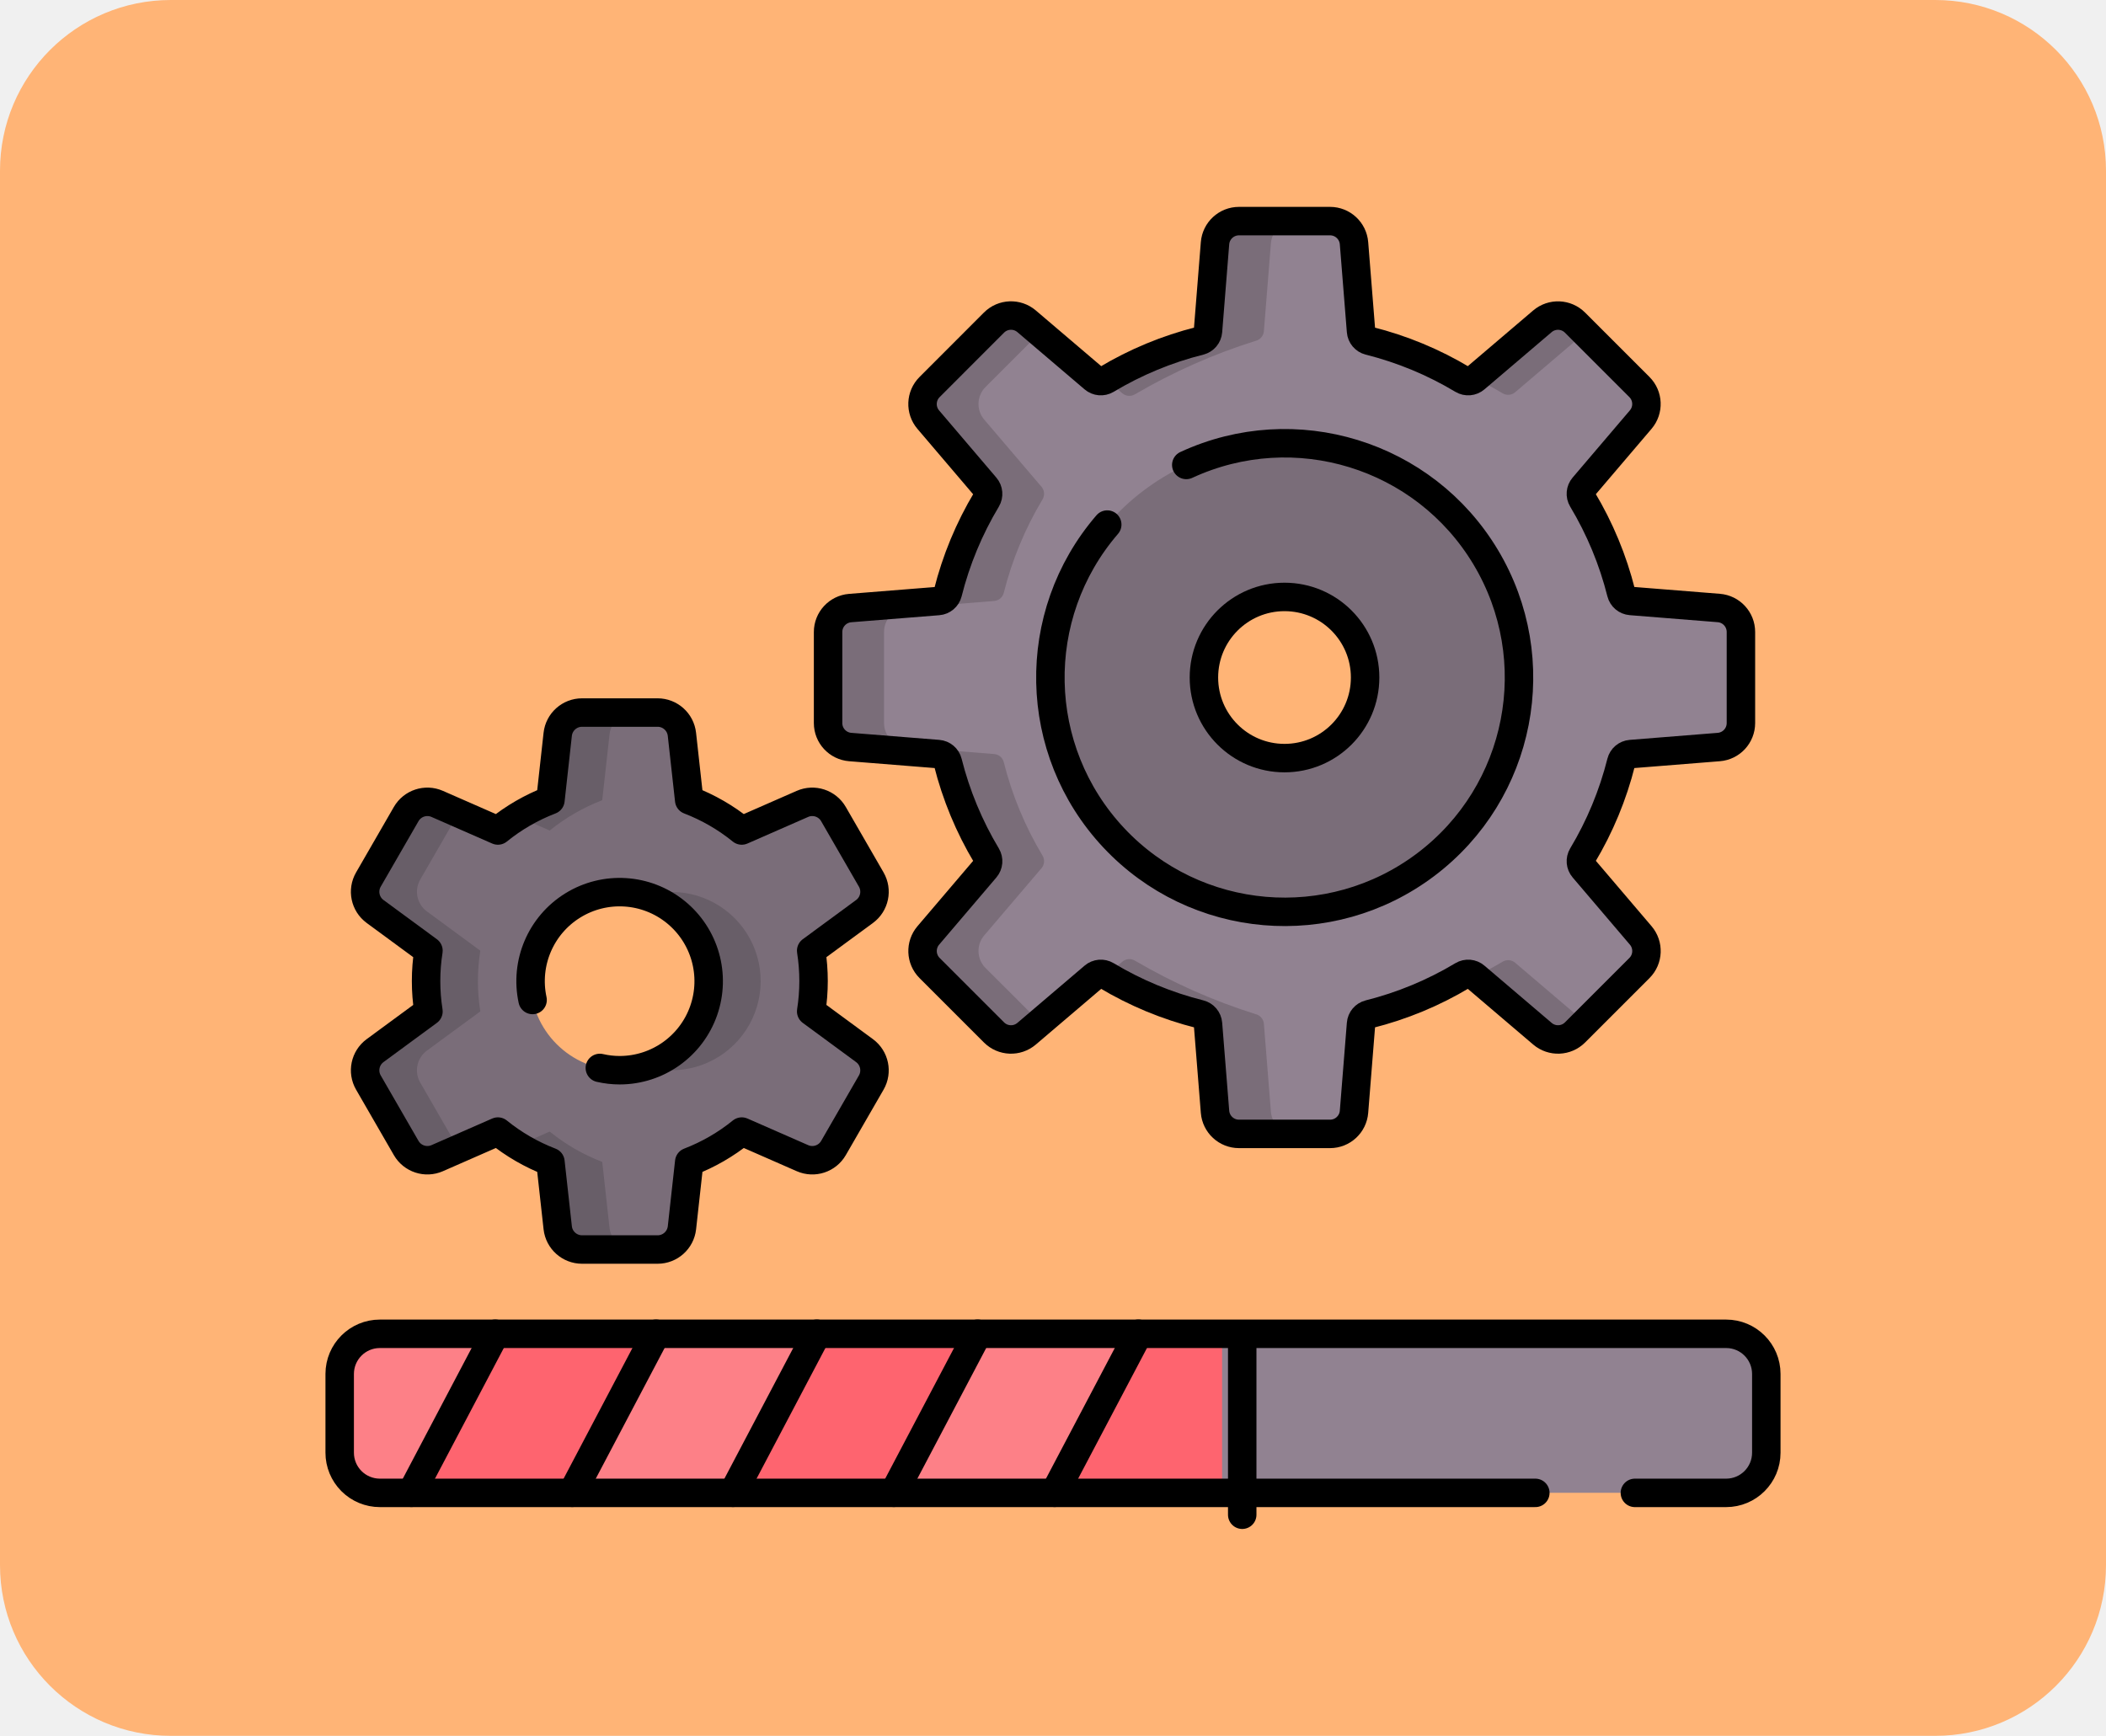
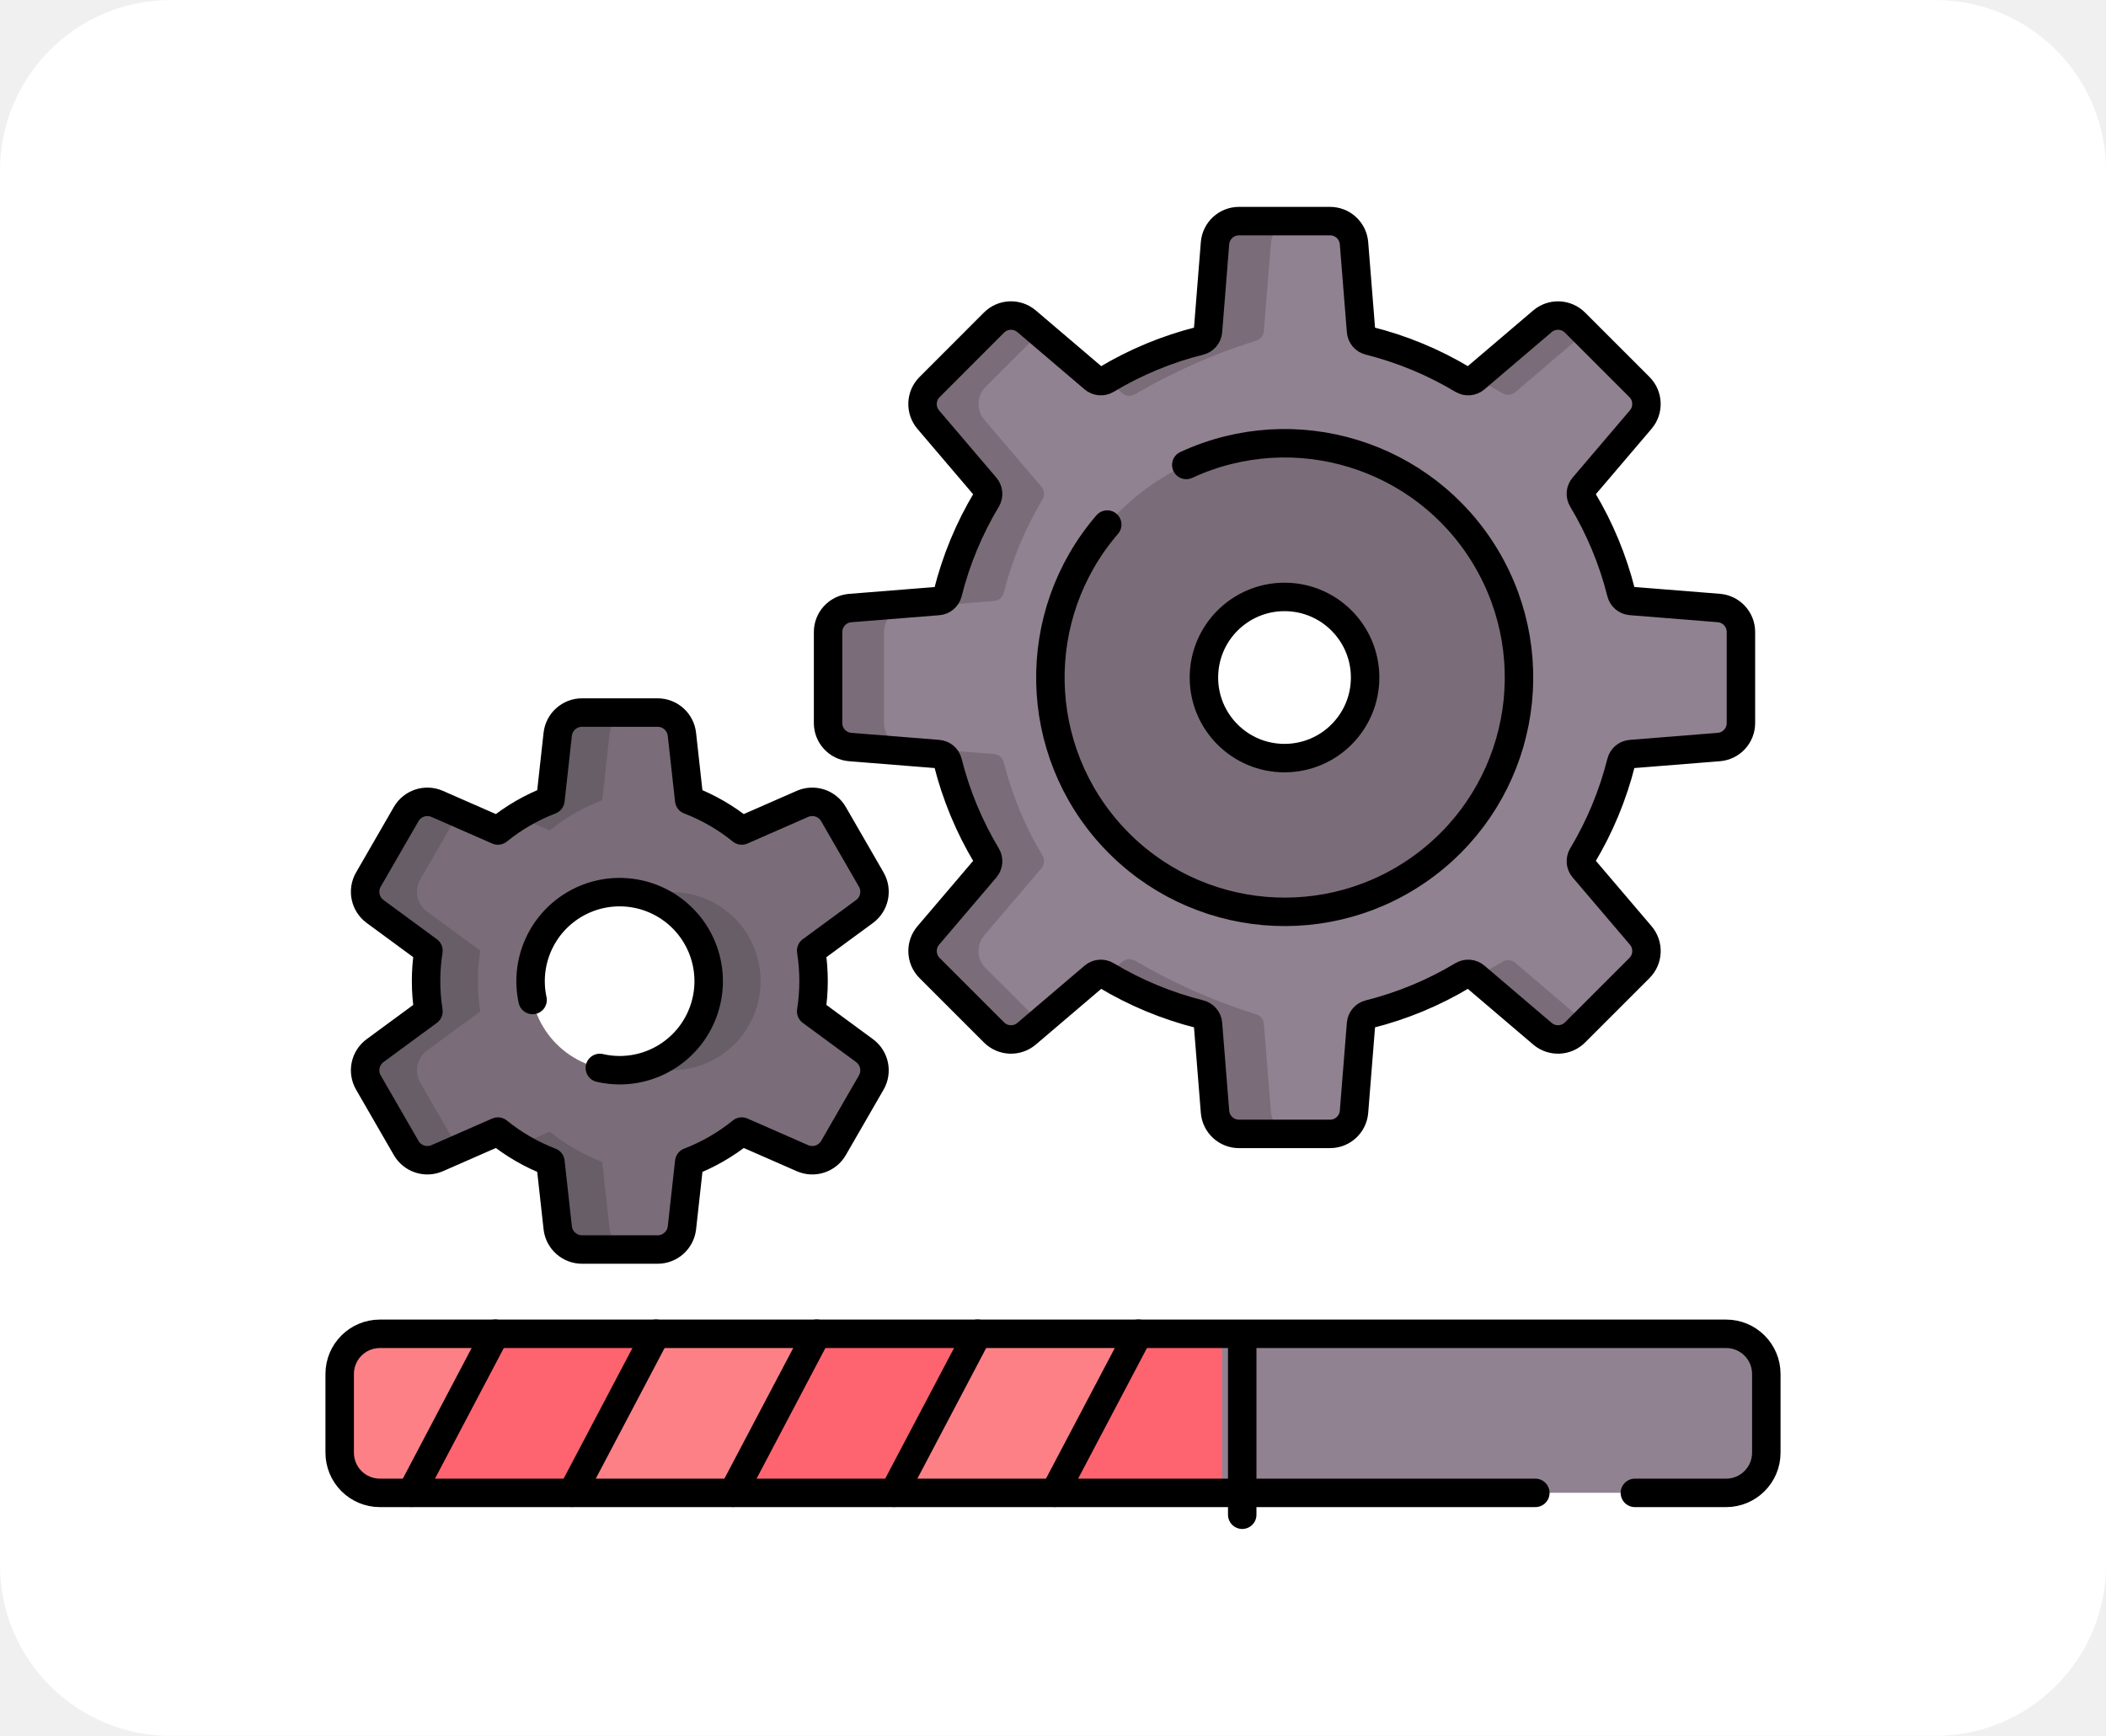
<svg xmlns="http://www.w3.org/2000/svg" width="74" height="61" viewBox="0 0 74 61">
-   <g id="Grupo_1070552" data-name="Grupo 1070552" transform="translate(-611 -1586.201)">
-     <g id="Grupo_1070033" data-name="Grupo 1070033" transform="translate(0 -449)">
-       <rect id="Rectángulo_373664" data-name="Rectángulo 373664" width="74" height="61" rx="6" transform="translate(611 2035.201)" fill="#ffb476" />
-       <g id="engranajes" transform="translate(615.436 2008.505)">
-         <path id="Trazado_773681" data-name="Trazado 773681" d="M316.3,423.516v2.767a1.412,1.412,0,0,1-1.412,1.412H297.18l-1.989-2.795,1.989-2.8h17.71A1.412,1.412,0,0,1,316.3,423.516Z" transform="translate(-258.674 -348.54)" fill="#918291" />
-         <path id="Trazado_773682" data-name="Trazado 773682" d="M38.506,422.1v5.59H8.912A1.412,1.412,0,0,1,7.5,426.28v-2.767A1.411,1.411,0,0,1,8.912,422.1Z" transform="translate(0 -348.537)" fill="#fe646f" />
-         <path id="Trazado_773683" data-name="Trazado 773683" d="M88.512,427.7l2.945-5.591h5.65L94.162,427.7" transform="translate(-72.841 -348.54)" fill="#fd8087" />
-         <path id="Trazado_773684" data-name="Trazado 773684" d="M12.966,422.1l-2.943,5.59H8.912A1.412,1.412,0,0,1,7.5,426.28v-2.767A1.411,1.411,0,0,1,8.912,422.1Z" transform="translate(0 -348.537)" fill="#fd8087" />
-         <path id="Trazado_773685" data-name="Trazado 773685" d="M200.54,427.7l2.945-5.591h5.65L206.19,427.7" transform="translate(-173.569 -348.54)" fill="#fd8087" />
-         <path id="Trazado_773686" data-name="Trazado 773686" d="M53.01,427.7h3.206a1.412,1.412,0,0,0,1.412-1.412v-2.767a1.411,1.411,0,0,0-1.412-1.411H8.912A1.411,1.411,0,0,0,7.5,423.519v2.767A1.412,1.412,0,0,0,8.912,427.7h40.6" transform="translate(0 -348.542)" fill="none" stroke="#000" stroke-linecap="round" stroke-linejoin="round" stroke-miterlimit="10" stroke-width="1" />
-         <line id="Línea_353" data-name="Línea 353" y2="6.164" transform="translate(39.213 73.762)" fill="none" stroke="#000" stroke-linecap="round" stroke-linejoin="round" stroke-miterlimit="10" stroke-width="1" />
-         <line id="Línea_354" data-name="Línea 354" x1="2.945" y2="5.59" transform="translate(32.62 73.565)" fill="none" stroke="#000" stroke-linecap="round" stroke-linejoin="round" stroke-miterlimit="10" stroke-width="1" />
-         <line id="Línea_355" data-name="Línea 355" x1="2.945" y2="5.59" transform="translate(26.971 73.565)" fill="none" stroke="#000" stroke-linecap="round" stroke-linejoin="round" stroke-miterlimit="10" stroke-width="1" />
-         <line id="Línea_356" data-name="Línea 356" x1="2.945" y2="5.59" transform="translate(21.321 73.565)" fill="none" stroke="#000" stroke-linecap="round" stroke-linejoin="round" stroke-miterlimit="10" stroke-width="1" />
-         <line id="Línea_357" data-name="Línea 357" x1="2.945" y2="5.59" transform="translate(15.671 73.565)" fill="none" stroke="#000" stroke-linecap="round" stroke-linejoin="round" stroke-miterlimit="10" stroke-width="1" />
-         <line id="Línea_358" data-name="Línea 358" x1="2.945" y2="5.59" transform="translate(10.021 73.565)" fill="none" stroke="#000" stroke-linecap="round" stroke-linejoin="round" stroke-miterlimit="10" stroke-width="1" />
-         <g id="Grupo_1065473" data-name="Grupo 1065473" transform="translate(8.393 34.467)">
-           <g id="Grupo_1065470" data-name="Grupo 1065470" transform="translate(16.268 0)">
-             <path id="Trazado_773687" data-name="Trazado 773687" d="M208.944,48.062l-3.092-.248a.379.379,0,0,1-.338-.284,12.147,12.147,0,0,0-1.362-3.286.379.379,0,0,1,.037-.441l2.013-2.362a.845.845,0,0,0-.046-1.145l-2.263-2.263a.846.846,0,0,0-1.146-.046L200.385,40a.381.381,0,0,1-.441.037,12.126,12.126,0,0,0-3.286-1.363.379.379,0,0,1-.286-.338l-.246-3.09a.846.846,0,0,0-.842-.778h-3.2a.847.847,0,0,0-.843.778l-.246,3.09a.378.378,0,0,1-.285.338,12.129,12.129,0,0,0-3.286,1.363.381.381,0,0,1-.441-.037l-2.361-2.013a.846.846,0,0,0-1.146.046L181.212,40.3a.845.845,0,0,0-.046,1.145l2.013,2.362a.379.379,0,0,1,.037.441,12.143,12.143,0,0,0-1.362,3.286.379.379,0,0,1-.338.284l-3.092.248a.845.845,0,0,0-.777.842v3.2a.844.844,0,0,0,.777.841l3.092.248a.379.379,0,0,1,.338.284,12.164,12.164,0,0,0,1.362,3.287.38.38,0,0,1-.037.441l-2.013,2.361a.845.845,0,0,0,.046,1.145l2.263,2.263a.846.846,0,0,0,1.146.046l2.361-2.012a.382.382,0,0,1,.441-.038,12.13,12.13,0,0,0,3.286,1.363.379.379,0,0,1,.285.338l.246,3.092a.847.847,0,0,0,.843.777h3.2a.846.846,0,0,0,.842-.777l.246-3.092a.379.379,0,0,1,.286-.338,12.127,12.127,0,0,0,3.286-1.363.382.382,0,0,1,.441.038l2.361,2.012a.846.846,0,0,0,1.146-.046l2.263-2.263a.845.845,0,0,0,.046-1.145l-2.013-2.361a.38.38,0,0,1-.037-.441,12.166,12.166,0,0,0,1.362-3.287.379.379,0,0,1,.338-.284l3.092-.248a.844.844,0,0,0,.777-.841V48.9A.845.845,0,0,0,208.944,48.062Zm-15.259,5.275a2.832,2.832,0,1,1,2.831-2.832A2.832,2.832,0,0,1,193.685,53.336Z" transform="translate(-177.647 -34.467)" fill="#918291" />
-             <g id="Grupo_1065469" data-name="Grupo 1065469" transform="translate(0 0)">
-               <path id="Trazado_773688" data-name="Trazado 773688" d="M404.488,292.041a.38.38,0,0,0-.441-.037q-.468.28-.962.519l2.362,2.012a.845.845,0,0,0,1.145-.046l.354-.354Z" transform="translate(-380.346 -265.98)" fill="#7a6d79" />
-               <path id="Trazado_773689" data-name="Trazado 773689" d="M404.49,70.063a.38.38,0,0,1-.441.037q-.468-.28-.962-.519l2.361-2.012a.845.845,0,0,1,1.146.046l.354.354Z" transform="translate(-380.348 -64.05)" fill="#7a6d79" />
-               <path id="Trazado_773690" data-name="Trazado 773690" d="M183.178,90.293a.845.845,0,0,1-.046-1.146l2.012-2.361a.38.38,0,0,0,.037-.441,12.137,12.137,0,0,1-1.363-3.286.378.378,0,0,0-.338-.285l-3.091-.247a.845.845,0,0,1-.778-.842v-3.2a.845.845,0,0,1,.778-.843l3.091-.247a.378.378,0,0,0,.338-.285,12.144,12.144,0,0,1,1.363-3.286.38.38,0,0,0-.037-.441l-2.012-2.361a.845.845,0,0,1,.046-1.146l1.91-1.91-.469-.4a.845.845,0,0,0-1.146.046l-2.263,2.264a.845.845,0,0,0-.046,1.145l2.012,2.361a.38.38,0,0,1,.037.441,12.136,12.136,0,0,0-1.363,3.286.378.378,0,0,1-.337.285l-3.091.247a.845.845,0,0,0-.778.843v3.2a.845.845,0,0,0,.778.842l3.091.247a.378.378,0,0,1,.337.285,12.142,12.142,0,0,0,1.363,3.286.381.381,0,0,1-.037.441l-2.012,2.361a.845.845,0,0,0,.046,1.145l2.263,2.263a.845.845,0,0,0,1.146.046l.469-.4Z" transform="translate(-177.645 -64.047)" fill="#7a6d79" />
-               <path id="Trazado_773691" data-name="Trazado 773691" d="M281.2,297.722h-1.968a.845.845,0,0,1-.843-.778l-.247-3.091a.378.378,0,0,0-.285-.337,12.144,12.144,0,0,1-3.286-1.363l.565-.481a.38.38,0,0,1,.441-.037,20.631,20.631,0,0,0,4.248,1.882.378.378,0,0,1,.285.337l.247,3.091A.845.845,0,0,0,281.2,297.722Z" transform="translate(-264.797 -265.648)" fill="#7a6d79" />
-               <path id="Trazado_773692" data-name="Trazado 773692" d="M281.2,34.469h-1.968a.845.845,0,0,0-.843.778l-.247,3.091a.378.378,0,0,1-.285.337,12.143,12.143,0,0,0-3.286,1.363l.565.481a.38.38,0,0,0,.441.037,20.624,20.624,0,0,1,4.248-1.882.378.378,0,0,0,.285-.337l.247-3.091A.845.845,0,0,1,281.2,34.469Z" transform="translate(-264.797 -34.469)" fill="#7a6d79" />
-             </g>
-             <path id="Trazado_773693" data-name="Trazado 773693" d="M208.94,48.064l-3.091-.247a.379.379,0,0,1-.338-.285,12.122,12.122,0,0,0-1.363-3.286.379.379,0,0,1,.037-.441l2.012-2.362a.845.845,0,0,0-.046-1.145l-2.263-2.263a.845.845,0,0,0-1.145-.046L200.382,40a.379.379,0,0,1-.441.038,12.119,12.119,0,0,0-3.286-1.363.379.379,0,0,1-.285-.338l-.247-3.091a.845.845,0,0,0-.842-.778h-3.2a.845.845,0,0,0-.842.778l-.247,3.091a.379.379,0,0,1-.285.338,12.123,12.123,0,0,0-3.286,1.363.379.379,0,0,1-.441-.038l-2.362-2.012a.845.845,0,0,0-1.145.046L181.209,40.3a.845.845,0,0,0-.046,1.145l2.012,2.362a.379.379,0,0,1,.038.441,12.12,12.12,0,0,0-1.363,3.286.379.379,0,0,1-.338.285l-3.091.247a.845.845,0,0,0-.778.842v3.2a.845.845,0,0,0,.778.842l3.091.247a.379.379,0,0,1,.338.285,12.125,12.125,0,0,0,1.363,3.286.379.379,0,0,1-.037.441l-2.012,2.362a.845.845,0,0,0,.046,1.145l2.263,2.263a.845.845,0,0,0,1.145.046l2.362-2.012a.379.379,0,0,1,.441-.038,12.119,12.119,0,0,0,3.286,1.363.379.379,0,0,1,.285.338l.247,3.091a.845.845,0,0,0,.842.778h3.2a.845.845,0,0,0,.842-.778l.247-3.091a.379.379,0,0,1,.285-.338,12.124,12.124,0,0,0,3.286-1.363.379.379,0,0,1,.441.038l2.362,2.012a.845.845,0,0,0,1.145-.046l2.263-2.263a.845.845,0,0,0,.046-1.145l-2.012-2.362a.379.379,0,0,1-.038-.441,12.117,12.117,0,0,0,1.363-3.286.379.379,0,0,1,.338-.285l3.091-.247a.845.845,0,0,0,.778-.842v-3.2A.845.845,0,0,0,208.94,48.064Z" transform="translate(-177.643 -34.469)" fill="none" stroke="#000" stroke-linecap="round" stroke-linejoin="round" stroke-miterlimit="10" stroke-width="1" />
-             <path id="Trazado_773694" data-name="Trazado 773694" d="M263.309,111.912a8.226,8.226,0,1,0,8.226,8.226A8.227,8.227,0,0,0,263.309,111.912Zm0,11.058a2.832,2.832,0,1,1,2.831-2.832A2.832,2.832,0,0,1,263.309,122.97Z" transform="translate(-247.271 -104.101)" fill="#7a6d79" />
-             <circle id="Elipse_5990" data-name="Elipse 5990" cx="2.832" cy="2.832" r="2.832" transform="translate(13.206 13.206)" fill="none" stroke="#000" stroke-linecap="round" stroke-linejoin="round" stroke-miterlimit="10" stroke-width="1" />
-             <path id="Trazado_773695" data-name="Trazado 773695" d="M259.865,112.665a8.233,8.233,0,1,1-2.777,2.095" transform="translate(-247.279 -104.097)" fill="none" stroke="#000" stroke-linecap="round" stroke-linejoin="round" stroke-miterlimit="10" stroke-width="1" />
+   <g id="Grupo_1070749" data-name="Grupo 1070749" transform="translate(-611 -1598)">
+     <rect id="Rectángulo_373664" data-name="Rectángulo 373664" width="74" height="61" rx="6" transform="translate(611 1598)" fill="#fff" />
+     <g id="engranajes" transform="translate(615.436 1571.304)">
+       <path id="Trazado_773681" data-name="Trazado 773681" d="M316.3,423.516v2.767a1.412,1.412,0,0,1-1.412,1.412H297.18l-1.989-2.795,1.989-2.8h17.71A1.412,1.412,0,0,1,316.3,423.516Z" transform="translate(-258.674 -348.54)" fill="#918291" />
+       <path id="Trazado_773682" data-name="Trazado 773682" d="M38.506,422.1v5.59H8.912A1.412,1.412,0,0,1,7.5,426.28v-2.767A1.411,1.411,0,0,1,8.912,422.1Z" transform="translate(0 -348.537)" fill="#fe646f" />
+       <path id="Trazado_773683" data-name="Trazado 773683" d="M88.512,427.7l2.945-5.591h5.65L94.162,427.7" transform="translate(-72.841 -348.54)" fill="#fd8087" />
+       <path id="Trazado_773684" data-name="Trazado 773684" d="M12.966,422.1l-2.943,5.59H8.912A1.412,1.412,0,0,1,7.5,426.28v-2.767A1.411,1.411,0,0,1,8.912,422.1Z" transform="translate(0 -348.537)" fill="#fd8087" />
+       <path id="Trazado_773685" data-name="Trazado 773685" d="M200.54,427.7l2.945-5.591h5.65L206.19,427.7" transform="translate(-173.569 -348.54)" fill="#fd8087" />
+       <path id="Trazado_773686" data-name="Trazado 773686" d="M53.01,427.7h3.206a1.412,1.412,0,0,0,1.412-1.412v-2.767a1.411,1.411,0,0,0-1.412-1.411H8.912A1.411,1.411,0,0,0,7.5,423.519v2.767A1.412,1.412,0,0,0,8.912,427.7h40.6" transform="translate(0 -348.542)" fill="none" stroke="#000" stroke-linecap="round" stroke-linejoin="round" stroke-miterlimit="10" stroke-width="1" />
+       <line id="Línea_353" data-name="Línea 353" y2="6.164" transform="translate(39.213 73.762)" fill="none" stroke="#000" stroke-linecap="round" stroke-linejoin="round" stroke-miterlimit="10" stroke-width="1" />
+       <line id="Línea_354" data-name="Línea 354" x1="2.945" y2="5.59" transform="translate(32.62 73.565)" fill="none" stroke="#000" stroke-linecap="round" stroke-linejoin="round" stroke-miterlimit="10" stroke-width="1" />
+       <line id="Línea_355" data-name="Línea 355" x1="2.945" y2="5.59" transform="translate(26.971 73.565)" fill="none" stroke="#000" stroke-linecap="round" stroke-linejoin="round" stroke-miterlimit="10" stroke-width="1" />
+       <line id="Línea_356" data-name="Línea 356" x1="2.945" y2="5.59" transform="translate(21.321 73.565)" fill="none" stroke="#000" stroke-linecap="round" stroke-linejoin="round" stroke-miterlimit="10" stroke-width="1" />
+       <line id="Línea_357" data-name="Línea 357" x1="2.945" y2="5.59" transform="translate(15.671 73.565)" fill="none" stroke="#000" stroke-linecap="round" stroke-linejoin="round" stroke-miterlimit="10" stroke-width="1" />
+       <line id="Línea_358" data-name="Línea 358" x1="2.945" y2="5.59" transform="translate(10.021 73.565)" fill="none" stroke="#000" stroke-linecap="round" stroke-linejoin="round" stroke-miterlimit="10" stroke-width="1" />
+       <g id="Grupo_1065473" data-name="Grupo 1065473" transform="translate(8.393 34.467)">
+         <g id="Grupo_1065470" data-name="Grupo 1065470" transform="translate(16.268 0)">
+           <path id="Trazado_773687" data-name="Trazado 773687" d="M208.944,48.062l-3.092-.248a.379.379,0,0,1-.338-.284,12.147,12.147,0,0,0-1.362-3.286.379.379,0,0,1,.037-.441l2.013-2.362a.845.845,0,0,0-.046-1.145l-2.263-2.263a.846.846,0,0,0-1.146-.046L200.385,40a.381.381,0,0,1-.441.037,12.126,12.126,0,0,0-3.286-1.363.379.379,0,0,1-.286-.338l-.246-3.09a.846.846,0,0,0-.842-.778h-3.2a.847.847,0,0,0-.843.778l-.246,3.09a.378.378,0,0,1-.285.338,12.129,12.129,0,0,0-3.286,1.363.381.381,0,0,1-.441-.037l-2.361-2.013a.846.846,0,0,0-1.146.046L181.212,40.3a.845.845,0,0,0-.046,1.145l2.013,2.362a.379.379,0,0,1,.037.441,12.143,12.143,0,0,0-1.362,3.286.379.379,0,0,1-.338.284l-3.092.248a.845.845,0,0,0-.777.842v3.2a.844.844,0,0,0,.777.841l3.092.248a.379.379,0,0,1,.338.284,12.164,12.164,0,0,0,1.362,3.287.38.38,0,0,1-.037.441l-2.013,2.361a.845.845,0,0,0,.046,1.145l2.263,2.263a.846.846,0,0,0,1.146.046l2.361-2.012a.382.382,0,0,1,.441-.038,12.13,12.13,0,0,0,3.286,1.363.379.379,0,0,1,.285.338l.246,3.092a.847.847,0,0,0,.843.777h3.2a.846.846,0,0,0,.842-.777l.246-3.092a.379.379,0,0,1,.286-.338,12.127,12.127,0,0,0,3.286-1.363.382.382,0,0,1,.441.038l2.361,2.012a.846.846,0,0,0,1.146-.046l2.263-2.263a.845.845,0,0,0,.046-1.145l-2.013-2.361a.38.38,0,0,1-.037-.441,12.166,12.166,0,0,0,1.362-3.287.379.379,0,0,1,.338-.284l3.092-.248a.844.844,0,0,0,.777-.841V48.9A.845.845,0,0,0,208.944,48.062Zm-15.259,5.275a2.832,2.832,0,1,1,2.831-2.832A2.832,2.832,0,0,1,193.685,53.336Z" transform="translate(-177.647 -34.467)" fill="#918291" />
+           <g id="Grupo_1065469" data-name="Grupo 1065469" transform="translate(0 0)">
+             <path id="Trazado_773688" data-name="Trazado 773688" d="M404.488,292.041a.38.38,0,0,0-.441-.037q-.468.28-.962.519l2.362,2.012a.845.845,0,0,0,1.145-.046l.354-.354Z" transform="translate(-380.346 -265.98)" fill="#7a6d79" />
+             <path id="Trazado_773689" data-name="Trazado 773689" d="M404.49,70.063a.38.38,0,0,1-.441.037q-.468-.28-.962-.519l2.361-2.012a.845.845,0,0,1,1.146.046l.354.354Z" transform="translate(-380.348 -64.05)" fill="#7a6d79" />
+             <path id="Trazado_773690" data-name="Trazado 773690" d="M183.178,90.293a.845.845,0,0,1-.046-1.146l2.012-2.361a.38.38,0,0,0,.037-.441,12.137,12.137,0,0,1-1.363-3.286.378.378,0,0,0-.338-.285l-3.091-.247a.845.845,0,0,1-.778-.842v-3.2a.845.845,0,0,1,.778-.843l3.091-.247a.378.378,0,0,0,.338-.285,12.144,12.144,0,0,1,1.363-3.286.38.38,0,0,0-.037-.441l-2.012-2.361a.845.845,0,0,1,.046-1.146l1.91-1.91-.469-.4a.845.845,0,0,0-1.146.046l-2.263,2.264a.845.845,0,0,0-.046,1.145l2.012,2.361a.38.38,0,0,1,.037.441,12.136,12.136,0,0,0-1.363,3.286.378.378,0,0,1-.337.285l-3.091.247a.845.845,0,0,0-.778.843v3.2a.845.845,0,0,0,.778.842l3.091.247a.378.378,0,0,1,.337.285,12.142,12.142,0,0,0,1.363,3.286.381.381,0,0,1-.037.441l-2.012,2.361a.845.845,0,0,0,.046,1.145l2.263,2.263a.845.845,0,0,0,1.146.046l.469-.4Z" transform="translate(-177.645 -64.047)" fill="#7a6d79" />
+             <path id="Trazado_773691" data-name="Trazado 773691" d="M281.2,297.722h-1.968a.845.845,0,0,1-.843-.778l-.247-3.091a.378.378,0,0,0-.285-.337,12.144,12.144,0,0,1-3.286-1.363l.565-.481a.38.38,0,0,1,.441-.037,20.631,20.631,0,0,0,4.248,1.882.378.378,0,0,1,.285.337l.247,3.091A.845.845,0,0,0,281.2,297.722Z" transform="translate(-264.797 -265.648)" fill="#7a6d79" />
+             <path id="Trazado_773692" data-name="Trazado 773692" d="M281.2,34.469h-1.968a.845.845,0,0,0-.843.778l-.247,3.091a.378.378,0,0,1-.285.337,12.143,12.143,0,0,0-3.286,1.363l.565.481a.38.38,0,0,0,.441.037,20.624,20.624,0,0,1,4.248-1.882.378.378,0,0,0,.285-.337l.247-3.091A.845.845,0,0,1,281.2,34.469Z" transform="translate(-264.797 -34.469)" fill="#7a6d79" />
          </g>
-           <g id="Grupo_1065472" data-name="Grupo 1065472" transform="translate(0 17.27)">
-             <path id="Trazado_773696" data-name="Trazado 773696" d="M33.9,217.572l-1.875-1.378a6.808,6.808,0,0,0,0-2.133l1.875-1.379a.861.861,0,0,0,.235-1.123l-1.327-2.3a.86.86,0,0,0-1.09-.358l-2.133.935a6.832,6.832,0,0,0-1.846-1.066l-.256-2.313a.861.861,0,0,0-.855-.766H23.978a.861.861,0,0,0-.855.766l-.256,2.313a6.832,6.832,0,0,0-1.846,1.066l-2.133-.935a.86.86,0,0,0-1.09.358l-1.327,2.3a.859.859,0,0,0,.235,1.123l1.875,1.379a6.809,6.809,0,0,0,0,2.133l-1.875,1.378a.859.859,0,0,0-.235,1.123L17.8,221a.859.859,0,0,0,1.09.357l2.133-.935a6.775,6.775,0,0,0,1.846,1.066l.256,2.314a.86.86,0,0,0,.855.765h2.655a.86.86,0,0,0,.855-.765l.256-2.314a6.775,6.775,0,0,0,1.846-1.066l2.133.935a.859.859,0,0,0,1.09-.357l1.327-2.3A.861.861,0,0,0,33.9,217.572Zm-8.6.689a3.133,3.133,0,1,1,3.133-3.133A3.132,3.132,0,0,1,25.305,218.261Z" transform="translate(-16.355 -205.693)" fill="#7a6d79" />
-             <g id="Grupo_1065471" data-name="Grupo 1065471" transform="translate(0 0)">
-               <path id="Trazado_773697" data-name="Trazado 773697" d="M115.017,268.173a3.129,3.129,0,0,0-.91.135,3.134,3.134,0,0,1,0,6,3.133,3.133,0,1,0,.91-6.132Z" transform="translate(-104.247 -261.872)" fill="#685e68" />
-               <path id="Trazado_773698" data-name="Trazado 773698" d="M70.627,209.842a6.833,6.833,0,0,1,1.846-1.066l.257-2.313a.861.861,0,0,1,.855-.766h-1.82a.861.861,0,0,0-.855.766l-.256,2.313a6.815,6.815,0,0,0-1.15.573Z" transform="translate(-64.141 -205.697)" fill="#685e68" />
-               <path id="Trazado_773699" data-name="Trazado 773699" d="M72.722,355.06l-.256-2.314a6.775,6.775,0,0,1-1.846-1.066l-1.126.494a6.762,6.762,0,0,0,1.151.573l.256,2.314a.86.86,0,0,0,.855.765h1.82A.86.86,0,0,1,72.722,355.06Z" transform="translate(-64.134 -336.956)" fill="#685e68" />
-               <path id="Trazado_773700" data-name="Trazado 773700" d="M19.616,248.971l-1.327-2.3a.859.859,0,0,1,.235-1.123L20.4,244.17a6.809,6.809,0,0,1,0-2.133l-1.875-1.379a.859.859,0,0,1-.235-1.123l1.327-2.3.019-.03-.75-.329a.86.86,0,0,0-1.09.358l-1.327,2.3a.859.859,0,0,0,.235,1.123l1.875,1.379a6.809,6.809,0,0,0,0,2.133L16.7,245.548a.859.859,0,0,0-.235,1.123l1.327,2.3a.859.859,0,0,0,1.09.357l.749-.329C19.628,248.99,19.621,248.981,19.616,248.971Z" transform="translate(-16.352 -233.669)" fill="#685e68" />
-             </g>
-             <path id="Trazado_773701" data-name="Trazado 773701" d="M33.906,217.579,32.031,216.2a6.833,6.833,0,0,0,0-2.133l1.875-1.378a.86.86,0,0,0,.235-1.123l-1.327-2.3a.86.86,0,0,0-1.09-.358l-2.133.935a6.8,6.8,0,0,0-1.846-1.067l-.256-2.313a.86.86,0,0,0-.855-.765H23.98a.86.86,0,0,0-.855.765l-.256,2.313a6.8,6.8,0,0,0-1.846,1.067l-2.133-.935a.86.86,0,0,0-1.09.358l-1.327,2.3a.86.86,0,0,0,.235,1.123l1.875,1.378a6.834,6.834,0,0,0,0,2.133l-1.875,1.378a.86.86,0,0,0-.235,1.123L17.8,221a.86.86,0,0,0,1.09.358l2.133-.935a6.8,6.8,0,0,0,1.846,1.067l.256,2.313a.86.86,0,0,0,.855.765h2.655a.86.86,0,0,0,.855-.765l.256-2.313a6.8,6.8,0,0,0,1.846-1.067l2.133.935a.86.86,0,0,0,1.09-.358l1.327-2.3A.86.86,0,0,0,33.906,217.579Z" transform="translate(-16.357 -205.699)" fill="none" stroke="#000" stroke-linecap="round" stroke-linejoin="round" stroke-miterlimit="10" stroke-width="1" />
-             <path id="Trazado_773702" data-name="Trazado 773702" d="M76.451,274.355a3.1,3.1,0,0,0,.7.08,3.129,3.129,0,1,0-3.063-2.468" transform="translate(-68.203 -261.867)" fill="none" stroke="#000" stroke-linecap="round" stroke-linejoin="round" stroke-miterlimit="10" stroke-width="1" />
+           <path id="Trazado_773693" data-name="Trazado 773693" d="M208.94,48.064l-3.091-.247a.379.379,0,0,1-.338-.285,12.122,12.122,0,0,0-1.363-3.286.379.379,0,0,1,.037-.441l2.012-2.362a.845.845,0,0,0-.046-1.145l-2.263-2.263a.845.845,0,0,0-1.145-.046L200.382,40a.379.379,0,0,1-.441.038,12.119,12.119,0,0,0-3.286-1.363.379.379,0,0,1-.285-.338l-.247-3.091a.845.845,0,0,0-.842-.778h-3.2a.845.845,0,0,0-.842.778l-.247,3.091a.379.379,0,0,1-.285.338,12.123,12.123,0,0,0-3.286,1.363.379.379,0,0,1-.441-.038l-2.362-2.012a.845.845,0,0,0-1.145.046L181.209,40.3a.845.845,0,0,0-.046,1.145l2.012,2.362a.379.379,0,0,1,.038.441,12.12,12.12,0,0,0-1.363,3.286.379.379,0,0,1-.338.285l-3.091.247a.845.845,0,0,0-.778.842v3.2a.845.845,0,0,0,.778.842l3.091.247a.379.379,0,0,1,.338.285,12.125,12.125,0,0,0,1.363,3.286.379.379,0,0,1-.037.441l-2.012,2.362a.845.845,0,0,0,.046,1.145l2.263,2.263a.845.845,0,0,0,1.145.046l2.362-2.012a.379.379,0,0,1,.441-.038,12.119,12.119,0,0,0,3.286,1.363.379.379,0,0,1,.285.338l.247,3.091a.845.845,0,0,0,.842.778h3.2a.845.845,0,0,0,.842-.778l.247-3.091a.379.379,0,0,1,.285-.338,12.124,12.124,0,0,0,3.286-1.363.379.379,0,0,1,.441.038l2.362,2.012a.845.845,0,0,0,1.145-.046l2.263-2.263a.845.845,0,0,0,.046-1.145l-2.012-2.362a.379.379,0,0,1-.038-.441,12.117,12.117,0,0,0,1.363-3.286.379.379,0,0,1,.338-.285l3.091-.247a.845.845,0,0,0,.778-.842v-3.2A.845.845,0,0,0,208.94,48.064Z" transform="translate(-177.643 -34.469)" fill="none" stroke="#000" stroke-linecap="round" stroke-linejoin="round" stroke-miterlimit="10" stroke-width="1" />
+           <path id="Trazado_773694" data-name="Trazado 773694" d="M263.309,111.912a8.226,8.226,0,1,0,8.226,8.226A8.227,8.227,0,0,0,263.309,111.912Zm0,11.058a2.832,2.832,0,1,1,2.831-2.832A2.832,2.832,0,0,1,263.309,122.97Z" transform="translate(-247.271 -104.101)" fill="#7a6d79" />
+           <circle id="Elipse_5990" data-name="Elipse 5990" cx="2.832" cy="2.832" r="2.832" transform="translate(13.206 13.206)" fill="none" stroke="#000" stroke-linecap="round" stroke-linejoin="round" stroke-miterlimit="10" stroke-width="1" />
+           <path id="Trazado_773695" data-name="Trazado 773695" d="M259.865,112.665a8.233,8.233,0,1,1-2.777,2.095" transform="translate(-247.279 -104.097)" fill="none" stroke="#000" stroke-linecap="round" stroke-linejoin="round" stroke-miterlimit="10" stroke-width="1" />
+         </g>
+         <g id="Grupo_1065472" data-name="Grupo 1065472" transform="translate(0 17.27)">
+           <path id="Trazado_773696" data-name="Trazado 773696" d="M33.9,217.572l-1.875-1.378a6.808,6.808,0,0,0,0-2.133l1.875-1.379a.861.861,0,0,0,.235-1.123l-1.327-2.3a.86.86,0,0,0-1.09-.358l-2.133.935a6.832,6.832,0,0,0-1.846-1.066l-.256-2.313a.861.861,0,0,0-.855-.766H23.978a.861.861,0,0,0-.855.766l-.256,2.313a6.832,6.832,0,0,0-1.846,1.066l-2.133-.935a.86.86,0,0,0-1.09.358l-1.327,2.3a.859.859,0,0,0,.235,1.123l1.875,1.379a6.809,6.809,0,0,0,0,2.133l-1.875,1.378a.859.859,0,0,0-.235,1.123L17.8,221a.859.859,0,0,0,1.09.357l2.133-.935a6.775,6.775,0,0,0,1.846,1.066l.256,2.314a.86.86,0,0,0,.855.765h2.655a.86.86,0,0,0,.855-.765l.256-2.314a6.775,6.775,0,0,0,1.846-1.066l2.133.935a.859.859,0,0,0,1.09-.357l1.327-2.3A.861.861,0,0,0,33.9,217.572Zm-8.6.689a3.133,3.133,0,1,1,3.133-3.133A3.132,3.132,0,0,1,25.305,218.261Z" transform="translate(-16.355 -205.693)" fill="#7a6d79" />
+           <g id="Grupo_1065471" data-name="Grupo 1065471" transform="translate(0 0)">
+             <path id="Trazado_773697" data-name="Trazado 773697" d="M115.017,268.173a3.129,3.129,0,0,0-.91.135,3.134,3.134,0,0,1,0,6,3.133,3.133,0,1,0,.91-6.132Z" transform="translate(-104.247 -261.872)" fill="#685e68" />
+             <path id="Trazado_773698" data-name="Trazado 773698" d="M70.627,209.842a6.833,6.833,0,0,1,1.846-1.066l.257-2.313a.861.861,0,0,1,.855-.766h-1.82a.861.861,0,0,0-.855.766l-.256,2.313a6.815,6.815,0,0,0-1.15.573Z" transform="translate(-64.141 -205.697)" fill="#685e68" />
+             <path id="Trazado_773699" data-name="Trazado 773699" d="M72.722,355.06l-.256-2.314a6.775,6.775,0,0,1-1.846-1.066l-1.126.494a6.762,6.762,0,0,0,1.151.573l.256,2.314a.86.86,0,0,0,.855.765h1.82A.86.86,0,0,1,72.722,355.06Z" transform="translate(-64.134 -336.956)" fill="#685e68" />
+             <path id="Trazado_773700" data-name="Trazado 773700" d="M19.616,248.971l-1.327-2.3a.859.859,0,0,1,.235-1.123L20.4,244.17a6.809,6.809,0,0,1,0-2.133l-1.875-1.379a.859.859,0,0,1-.235-1.123l1.327-2.3.019-.03-.75-.329a.86.86,0,0,0-1.09.358l-1.327,2.3a.859.859,0,0,0,.235,1.123l1.875,1.379a6.809,6.809,0,0,0,0,2.133L16.7,245.548a.859.859,0,0,0-.235,1.123l1.327,2.3a.859.859,0,0,0,1.09.357l.749-.329C19.628,248.99,19.621,248.981,19.616,248.971Z" transform="translate(-16.352 -233.669)" fill="#685e68" />
          </g>
+           <path id="Trazado_773701" data-name="Trazado 773701" d="M33.906,217.579,32.031,216.2a6.833,6.833,0,0,0,0-2.133l1.875-1.378a.86.86,0,0,0,.235-1.123l-1.327-2.3a.86.86,0,0,0-1.09-.358l-2.133.935a6.8,6.8,0,0,0-1.846-1.067l-.256-2.313a.86.86,0,0,0-.855-.765H23.98a.86.86,0,0,0-.855.765l-.256,2.313a6.8,6.8,0,0,0-1.846,1.067l-2.133-.935a.86.86,0,0,0-1.09.358l-1.327,2.3a.86.86,0,0,0,.235,1.123l1.875,1.378a6.834,6.834,0,0,0,0,2.133l-1.875,1.378a.86.86,0,0,0-.235,1.123L17.8,221a.86.86,0,0,0,1.09.358l2.133-.935a6.8,6.8,0,0,0,1.846,1.067l.256,2.313a.86.86,0,0,0,.855.765h2.655a.86.86,0,0,0,.855-.765l.256-2.313a6.8,6.8,0,0,0,1.846-1.067l2.133.935a.86.86,0,0,0,1.09-.358l1.327-2.3A.86.86,0,0,0,33.906,217.579Z" transform="translate(-16.357 -205.699)" fill="none" stroke="#000" stroke-linecap="round" stroke-linejoin="round" stroke-miterlimit="10" stroke-width="1" />
+           <path id="Trazado_773702" data-name="Trazado 773702" d="M76.451,274.355a3.1,3.1,0,0,0,.7.08,3.129,3.129,0,1,0-3.063-2.468" transform="translate(-68.203 -261.867)" fill="none" stroke="#000" stroke-linecap="round" stroke-linejoin="round" stroke-miterlimit="10" stroke-width="1" />
        </g>
      </g>
    </g>
  </g>
</svg>
